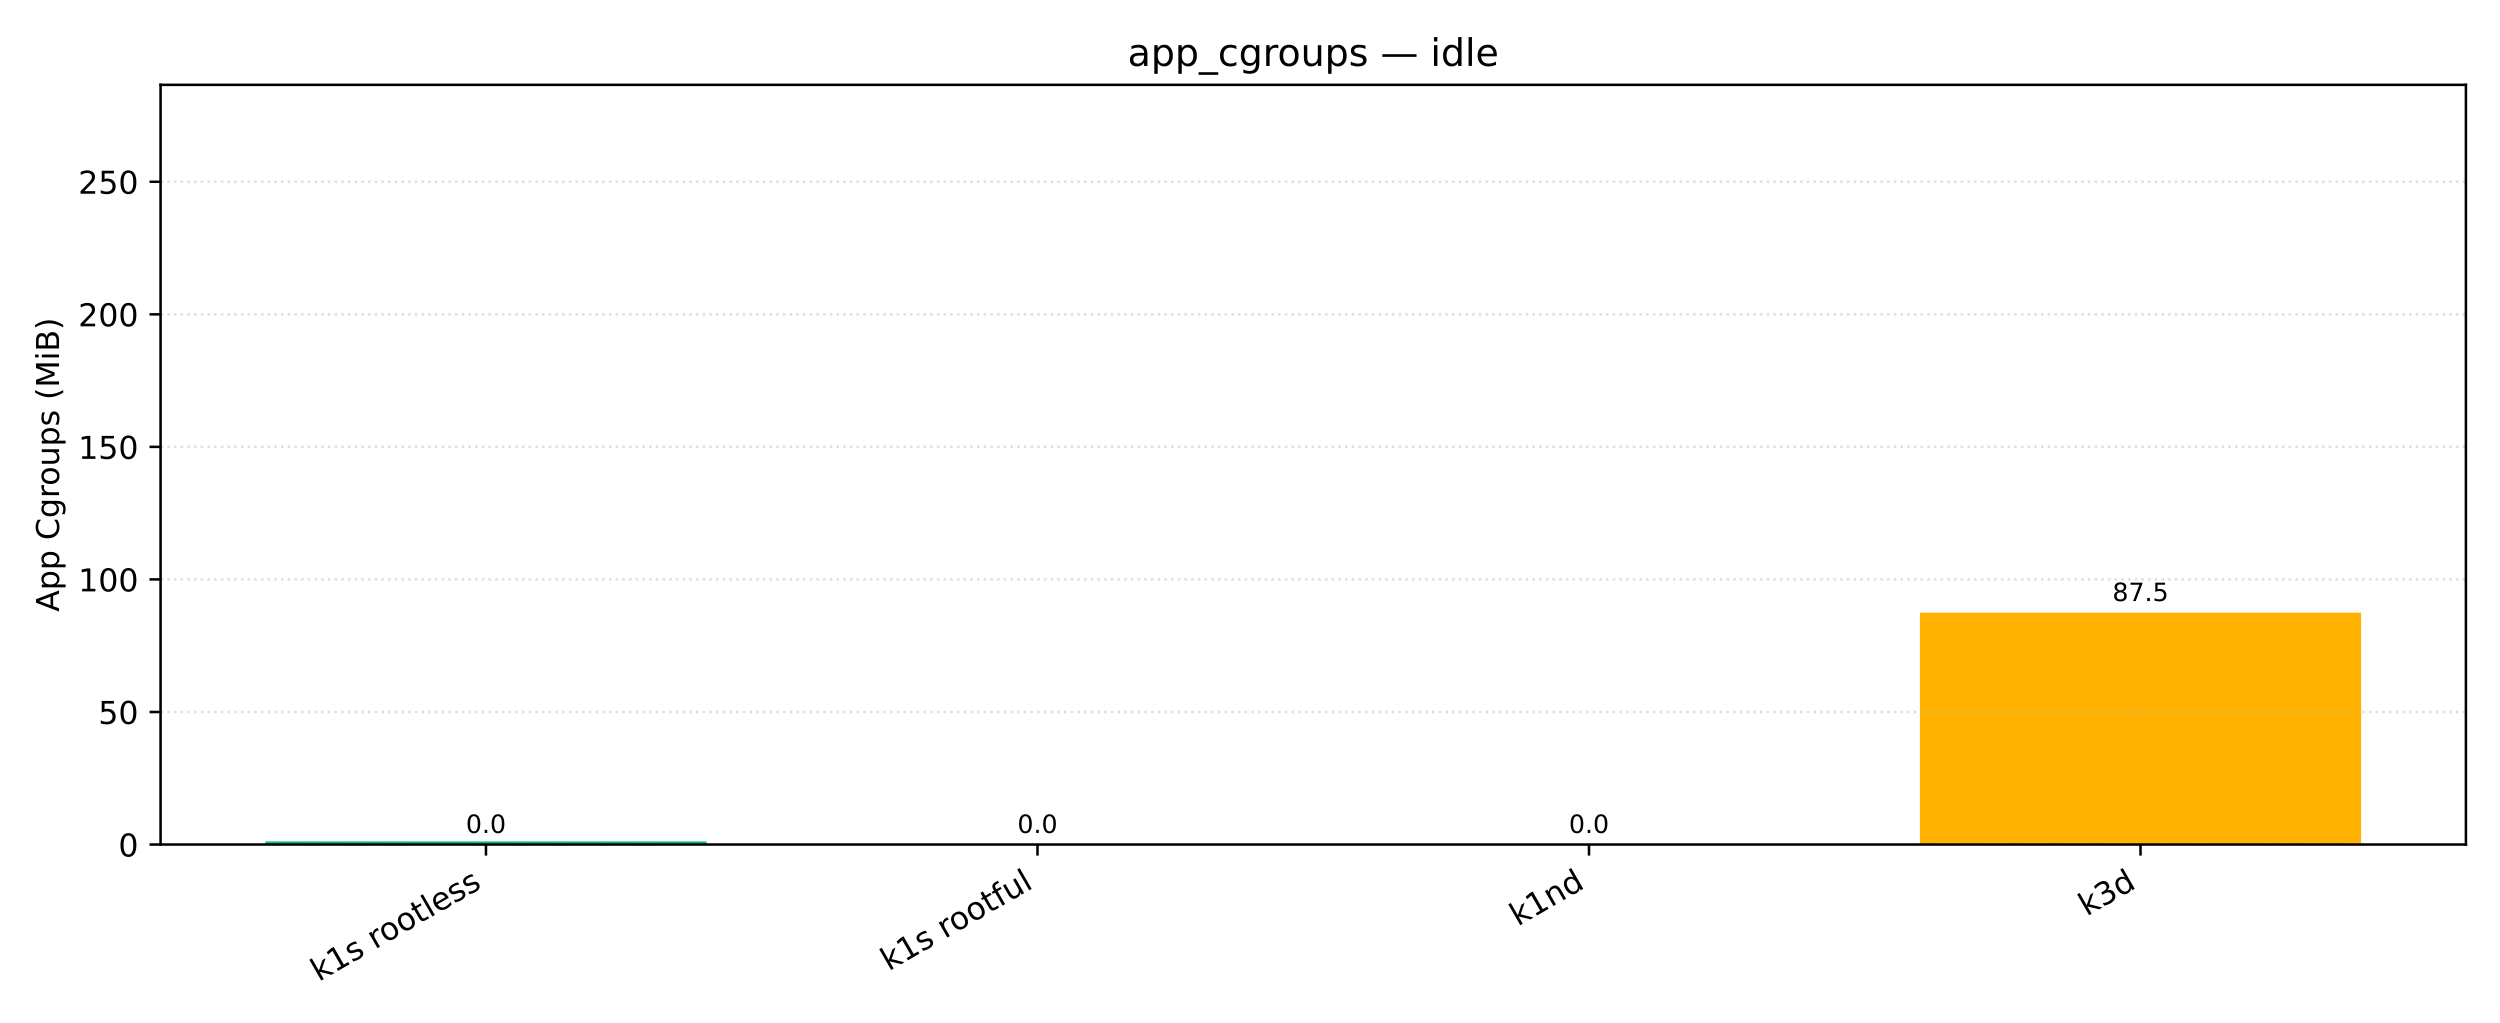
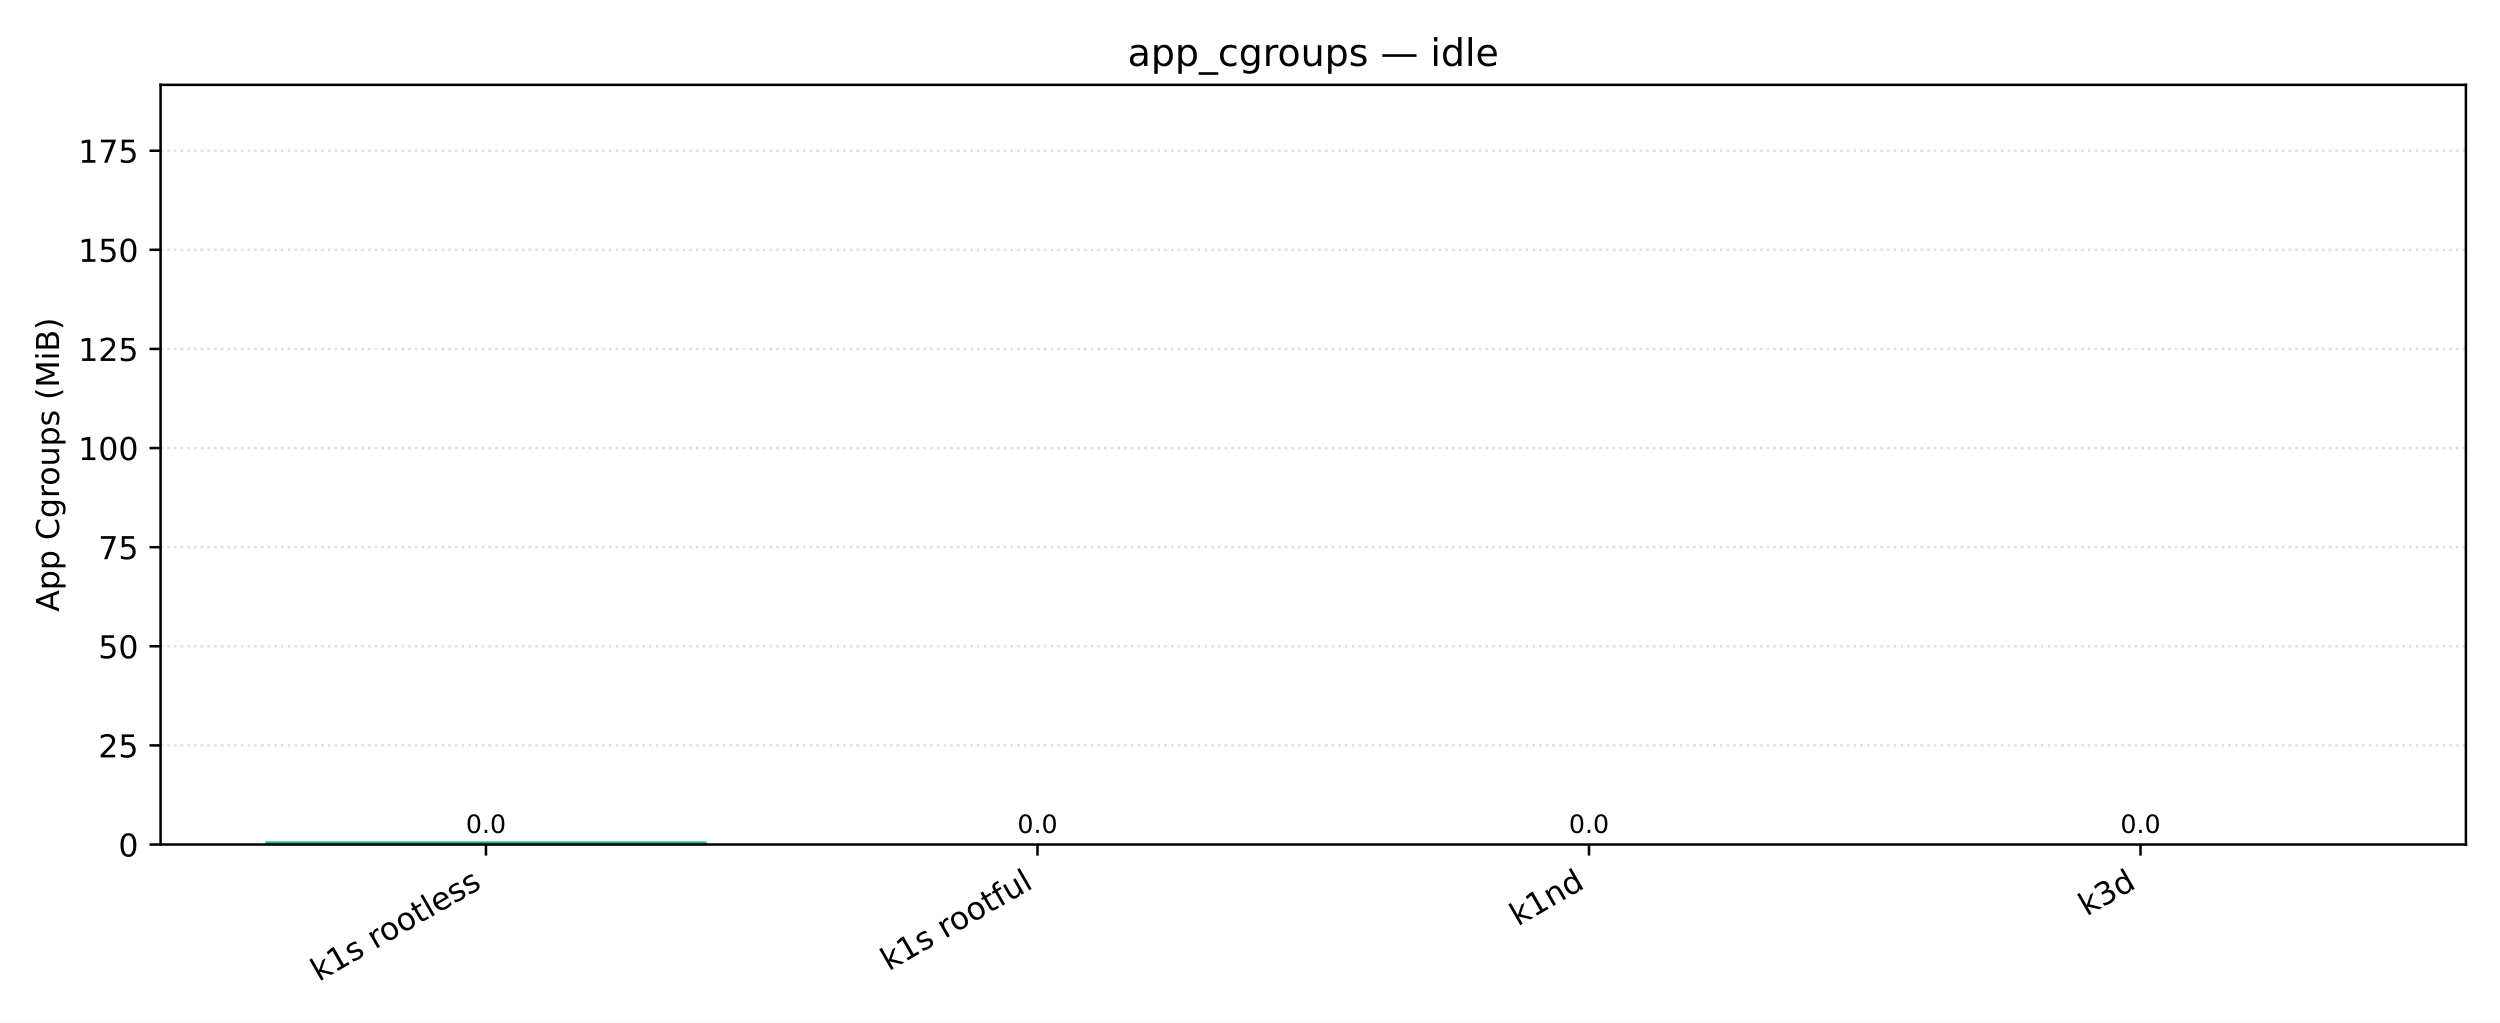
<svg xmlns="http://www.w3.org/2000/svg" xmlns:xlink="http://www.w3.org/1999/xlink" width="792pt" height="324pt" viewBox="0 0 792 324" version="1.1">
  <defs>
    <style type="text/css">*{stroke-linejoin: round; stroke-linecap: butt}</style>
  </defs>
  <g id="figure_1">
    <g id="patch_1">
      <path d="M 0 324  L 792 324  L 792 0  L 0 0  z " style="fill: #ffffff" />
    </g>
    <g id="axes_1">
      <g id="patch_2">
        <path d="M 50.87 267.545  L 781.2 267.545  L 781.2 26.88  L 50.87 26.88  z " style="fill: #ffffff" />
      </g>
      <g id="patch_3">
-         <path d="M 84.067 267.545  L 223.843 267.545  L 223.843 267.545  L 84.067 267.545  z " clip-path="url(#pefdbe7caef)" style="fill: #66bb6a; stroke: #10b981; stroke-width: 2; stroke-linejoin: miter" />
+         <path d="M 84.067 267.545  L 223.843 267.545  L 223.843 267.545  L 84.067 267.545  z " clip-path="url(#pa3c5a2f63f)" style="fill: #66bb6a; stroke: #10b981; stroke-width: 2; stroke-linejoin: miter" />
      </g>
      <g id="patch_4">
-         <path d="M 258.787 267.545  L 398.563 267.545  L 398.563 267.545  L 258.787 267.545  z " clip-path="url(#pefdbe7caef)" style="fill: #2e7d32" />
+         <path d="M 258.787 267.545  L 398.563 267.545  L 398.563 267.545  L 258.787 267.545  z " clip-path="url(#pa3c5a2f63f)" style="fill: #2e7d32" />
      </g>
      <g id="patch_5">
-         <path d="M 433.507 267.545  L 573.283 267.545  L 573.283 267.545  L 433.507 267.545  z " clip-path="url(#pefdbe7caef)" style="fill: #42a5f5" />
+         <path d="M 433.507 267.545  L 573.283 267.545  L 573.283 267.545  L 433.507 267.545  z " clip-path="url(#pa3c5a2f63f)" style="fill: #42a5f5" />
      </g>
      <g id="patch_6">
-         <path d="M 608.227 267.545  L 748.003 267.545  L 748.003 194.085  L 608.227 194.085  z " clip-path="url(#pefdbe7caef)" style="fill: #ffb300" />
+         <path d="M 608.227 267.545  L 748.003 267.545  L 748.003 267.545  L 608.227 267.545  z " clip-path="url(#pa3c5a2f63f)" style="fill: #ffb300" />
      </g>
      <g id="matplotlib.axis_1">
        <g id="xtick_1">
          <g id="line2d_1">
            <defs>
-               <path id="m3c478f654d" d="M 0 0  L 0 3.5  " style="stroke: #000000; stroke-width: 0.8" />
+               <path id="m17826e147d" d="M 0 0  L 0 3.5  " style="stroke: #000000; stroke-width: 0.8" />
            </defs>
            <g>
-               <use xlink:href="#m3c478f654d" x="153.955" y="267.545" style="stroke: #000000; stroke-width: 0.8" />
+               <use xlink:href="#m17826e147d" x="153.955" y="267.545" style="stroke: #000000; stroke-width: 0.8" />
            </g>
          </g>
          <g id="text_1">
            <g transform="translate(101.0103 311.0931) rotate(-30) scale(0.1 -0.1)">
              <defs>
                <path id="DejaVuSans-6b" d="M 581 4863  L 1159 4863  L 1159 1991  L 2875 3500  L 3609 3500  L 1753 1863  L 3688 0  L 2938 0  L 1159 1709  L 1159 0  L 581 0  L 581 4863  z " transform="scale(0.015625)" />
                <path id="DejaVuSans-31" d="M 794 531  L 1825 531  L 1825 4091  L 703 3866  L 703 4441  L 1819 4666  L 2450 4666  L 2450 531  L 3481 531  L 3481 0  L 794 0  L 794 531  z " transform="scale(0.015625)" />
                <path id="DejaVuSans-73" d="M 2834 3397  L 2834 2853  Q 2591 2978 2328 3040  Q 2066 3103 1784 3103  Q 1356 3103 1142 2972  Q 928 2841 928 2578  Q 928 2378 1081 2264  Q 1234 2150 1697 2047  L 1894 2003  Q 2506 1872 2764 1633  Q 3022 1394 3022 966  Q 3022 478 2636 193  Q 2250 -91 1575 -91  Q 1294 -91 989 -36  Q 684 19 347 128  L 347 722  Q 666 556 975 473  Q 1284 391 1588 391  Q 1994 391 2212 530  Q 2431 669 2431 922  Q 2431 1156 2273 1281  Q 2116 1406 1581 1522  L 1381 1569  Q 847 1681 609 1914  Q 372 2147 372 2553  Q 372 3047 722 3315  Q 1072 3584 1716 3584  Q 2034 3584 2315 3537  Q 2597 3491 2834 3397  z " transform="scale(0.015625)" />
                <path id="DejaVuSans-20" transform="scale(0.015625)" />
                <path id="DejaVuSans-72" d="M 2631 2963  Q 2534 3019 2420 3045  Q 2306 3072 2169 3072  Q 1681 3072 1420 2755  Q 1159 2438 1159 1844  L 1159 0  L 581 0  L 581 3500  L 1159 3500  L 1159 2956  Q 1341 3275 1631 3429  Q 1922 3584 2338 3584  Q 2397 3584 2469 3576  Q 2541 3569 2628 3553  L 2631 2963  z " transform="scale(0.015625)" />
                <path id="DejaVuSans-6f" d="M 1959 3097  Q 1497 3097 1228 2736  Q 959 2375 959 1747  Q 959 1119 1226 758  Q 1494 397 1959 397  Q 2419 397 2687 759  Q 2956 1122 2956 1747  Q 2956 2369 2687 2733  Q 2419 3097 1959 3097  z M 1959 3584  Q 2709 3584 3137 3096  Q 3566 2609 3566 1747  Q 3566 888 3137 398  Q 2709 -91 1959 -91  Q 1206 -91 779 398  Q 353 888 353 1747  Q 353 2609 779 3096  Q 1206 3584 1959 3584  z " transform="scale(0.015625)" />
                <path id="DejaVuSans-74" d="M 1172 4494  L 1172 3500  L 2356 3500  L 2356 3053  L 1172 3053  L 1172 1153  Q 1172 725 1289 603  Q 1406 481 1766 481  L 2356 481  L 2356 0  L 1766 0  Q 1100 0 847 248  Q 594 497 594 1153  L 594 3053  L 172 3053  L 172 3500  L 594 3500  L 594 4494  L 1172 4494  z " transform="scale(0.015625)" />
                <path id="DejaVuSans-6c" d="M 603 4863  L 1178 4863  L 1178 0  L 603 0  L 603 4863  z " transform="scale(0.015625)" />
                <path id="DejaVuSans-65" d="M 3597 1894  L 3597 1613  L 953 1613  Q 991 1019 1311 708  Q 1631 397 2203 397  Q 2534 397 2845 478  Q 3156 559 3463 722  L 3463 178  Q 3153 47 2828 -22  Q 2503 -91 2169 -91  Q 1331 -91 842 396  Q 353 884 353 1716  Q 353 2575 817 3079  Q 1281 3584 2069 3584  Q 2775 3584 3186 3129  Q 3597 2675 3597 1894  z M 3022 2063  Q 3016 2534 2758 2815  Q 2500 3097 2075 3097  Q 1594 3097 1305 2825  Q 1016 2553 972 2059  L 3022 2063  z " transform="scale(0.015625)" />
              </defs>
              <use xlink:href="#DejaVuSans-6b" />
              <use xlink:href="#DejaVuSans-31" transform="translate(57.91016 0)" />
              <use xlink:href="#DejaVuSans-73" transform="translate(121.5332 0)" />
              <use xlink:href="#DejaVuSans-20" transform="translate(173.6328 0)" />
              <use xlink:href="#DejaVuSans-72" transform="translate(205.4199 0)" />
              <use xlink:href="#DejaVuSans-6f" transform="translate(244.2832 0)" />
              <use xlink:href="#DejaVuSans-6f" transform="translate(305.4648 0)" />
              <use xlink:href="#DejaVuSans-74" transform="translate(366.6465 0)" />
              <use xlink:href="#DejaVuSans-6c" transform="translate(405.8555 0)" />
              <use xlink:href="#DejaVuSans-65" transform="translate(433.6387 0)" />
              <use xlink:href="#DejaVuSans-73" transform="translate(495.1621 0)" />
              <use xlink:href="#DejaVuSans-73" transform="translate(547.2617 0)" />
            </g>
          </g>
        </g>
        <g id="xtick_2">
          <g id="line2d_2">
            <g>
-               <use xlink:href="#m3c478f654d" x="328.675" y="267.545" style="stroke: #000000; stroke-width: 0.8" />
+               <use xlink:href="#m17826e147d" x="328.675" y="267.545" style="stroke: #000000; stroke-width: 0.8" />
            </g>
          </g>
          <g id="text_2">
            <g transform="translate(281.545 307.7361) rotate(-30) scale(0.1 -0.1)">
              <defs>
                <path id="DejaVuSans-66" d="M 2375 4863  L 2375 4384  L 1825 4384  Q 1516 4384 1395 4259  Q 1275 4134 1275 3809  L 1275 3500  L 2222 3500  L 2222 3053  L 1275 3053  L 1275 0  L 697 0  L 697 3053  L 147 3053  L 147 3500  L 697 3500  L 697 3744  Q 697 4328 969 4595  Q 1241 4863 1831 4863  L 2375 4863  z " transform="scale(0.015625)" />
                <path id="DejaVuSans-75" d="M 544 1381  L 544 3500  L 1119 3500  L 1119 1403  Q 1119 906 1312 657  Q 1506 409 1894 409  Q 2359 409 2629 706  Q 2900 1003 2900 1516  L 2900 3500  L 3475 3500  L 3475 0  L 2900 0  L 2900 538  Q 2691 219 2414 64  Q 2138 -91 1772 -91  Q 1169 -91 856 284  Q 544 659 544 1381  z M 1991 3584  L 1991 3584  z " transform="scale(0.015625)" />
              </defs>
              <use xlink:href="#DejaVuSans-6b" />
              <use xlink:href="#DejaVuSans-31" transform="translate(57.91016 0)" />
              <use xlink:href="#DejaVuSans-73" transform="translate(121.5332 0)" />
              <use xlink:href="#DejaVuSans-20" transform="translate(173.6328 0)" />
              <use xlink:href="#DejaVuSans-72" transform="translate(205.4199 0)" />
              <use xlink:href="#DejaVuSans-6f" transform="translate(244.2832 0)" />
              <use xlink:href="#DejaVuSans-6f" transform="translate(305.4648 0)" />
              <use xlink:href="#DejaVuSans-74" transform="translate(366.6465 0)" />
              <use xlink:href="#DejaVuSans-66" transform="translate(405.8555 0)" />
              <use xlink:href="#DejaVuSans-75" transform="translate(441.0605 0)" />
              <use xlink:href="#DejaVuSans-6c" transform="translate(504.4395 0)" />
            </g>
          </g>
        </g>
        <g id="xtick_3">
          <g id="line2d_3">
            <g>
-               <use xlink:href="#m3c478f654d" x="503.395" y="267.545" style="stroke: #000000; stroke-width: 0.8" />
+               <use xlink:href="#m17826e147d" x="503.395" y="267.545" style="stroke: #000000; stroke-width: 0.8" />
            </g>
          </g>
          <g id="text_3">
            <g transform="translate(480.8439 293.5454) rotate(-30) scale(0.1 -0.1)">
              <defs>
                <path id="DejaVuSans-6e" d="M 3513 2113  L 3513 0  L 2938 0  L 2938 2094  Q 2938 2591 2744 2837  Q 2550 3084 2163 3084  Q 1697 3084 1428 2787  Q 1159 2491 1159 1978  L 1159 0  L 581 0  L 581 3500  L 1159 3500  L 1159 2956  Q 1366 3272 1645 3428  Q 1925 3584 2291 3584  Q 2894 3584 3203 3211  Q 3513 2838 3513 2113  z " transform="scale(0.015625)" />
                <path id="DejaVuSans-64" d="M 2906 2969  L 2906 4863  L 3481 4863  L 3481 0  L 2906 0  L 2906 525  Q 2725 213 2448 61  Q 2172 -91 1784 -91  Q 1150 -91 751 415  Q 353 922 353 1747  Q 353 2572 751 3078  Q 1150 3584 1784 3584  Q 2172 3584 2448 3432  Q 2725 3281 2906 2969  z M 947 1747  Q 947 1113 1208 752  Q 1469 391 1925 391  Q 2381 391 2643 752  Q 2906 1113 2906 1747  Q 2906 2381 2643 2742  Q 2381 3103 1925 3103  Q 1469 3103 1208 2742  Q 947 2381 947 1747  z " transform="scale(0.015625)" />
              </defs>
              <use xlink:href="#DejaVuSans-6b" />
              <use xlink:href="#DejaVuSans-31" transform="translate(57.91016 0)" />
              <use xlink:href="#DejaVuSans-6e" transform="translate(121.5332 0)" />
              <use xlink:href="#DejaVuSans-64" transform="translate(184.9121 0)" />
            </g>
          </g>
        </g>
        <g id="xtick_4">
          <g id="line2d_4">
            <g>
-               <use xlink:href="#m3c478f654d" x="678.115" y="267.545" style="stroke: #000000; stroke-width: 0.8" />
+               <use xlink:href="#m17826e147d" x="678.115" y="267.545" style="stroke: #000000; stroke-width: 0.8" />
            </g>
          </g>
          <g id="text_4">
            <g transform="translate(661.0525 290.3767) rotate(-30) scale(0.1 -0.1)">
              <defs>
                <path id="DejaVuSans-33" d="M 2597 2516  Q 3050 2419 3304 2112  Q 3559 1806 3559 1356  Q 3559 666 3084 287  Q 2609 -91 1734 -91  Q 1441 -91 1130 -33  Q 819 25 488 141  L 488 750  Q 750 597 1062 519  Q 1375 441 1716 441  Q 2309 441 2620 675  Q 2931 909 2931 1356  Q 2931 1769 2642 2001  Q 2353 2234 1838 2234  L 1294 2234  L 1294 2753  L 1863 2753  Q 2328 2753 2575 2939  Q 2822 3125 2822 3475  Q 2822 3834 2567 4026  Q 2313 4219 1838 4219  Q 1578 4219 1281 4162  Q 984 4106 628 3988  L 628 4550  Q 988 4650 1302 4700  Q 1616 4750 1894 4750  Q 2613 4750 3031 4423  Q 3450 4097 3450 3541  Q 3450 3153 3228 2886  Q 3006 2619 2597 2516  z " transform="scale(0.015625)" />
              </defs>
              <use xlink:href="#DejaVuSans-6b" />
              <use xlink:href="#DejaVuSans-33" transform="translate(57.91016 0)" />
              <use xlink:href="#DejaVuSans-64" transform="translate(121.5332 0)" />
            </g>
          </g>
        </g>
      </g>
      <g id="matplotlib.axis_2">
        <g id="ytick_1">
          <g id="line2d_5">
-             <path d="M 50.87 267.545  L 781.2 267.545  " clip-path="url(#pefdbe7caef)" style="fill: none; stroke-dasharray: 0.8,1.32; stroke-dashoffset: 0; stroke: #b0b0b0; stroke-opacity: 0.4; stroke-width: 0.8" />
+             <path d="M 50.87 267.545  L 781.2 267.545  " clip-path="url(#pa3c5a2f63f)" style="fill: none; stroke-dasharray: 0.8,1.32; stroke-dashoffset: 0; stroke: #b0b0b0; stroke-opacity: 0.4; stroke-width: 0.8" />
          </g>
          <g id="line2d_6">
            <defs>
-               <path id="m9bdde66659" d="M 0 0  L -3.5 0  " style="stroke: #000000; stroke-width: 0.8" />
+               <path id="mdfa970d5e2" d="M 0 0  L -3.5 0  " style="stroke: #000000; stroke-width: 0.8" />
            </defs>
            <g>
-               <use xlink:href="#m9bdde66659" x="50.87" y="267.545" style="stroke: #000000; stroke-width: 0.8" />
+               <use xlink:href="#mdfa970d5e2" x="50.87" y="267.545" style="stroke: #000000; stroke-width: 0.8" />
            </g>
          </g>
          <g id="text_5">
            <g transform="translate(37.5075 271.3447) scale(0.1 -0.1)">
              <defs>
                <path id="DejaVuSans-30" d="M 2034 4250  Q 1547 4250 1301 3770  Q 1056 3291 1056 2328  Q 1056 1369 1301 889  Q 1547 409 2034 409  Q 2525 409 2770 889  Q 3016 1369 3016 2328  Q 3016 3291 2770 3770  Q 2525 4250 2034 4250  z M 2034 4750  Q 2819 4750 3233 4129  Q 3647 3509 3647 2328  Q 3647 1150 3233 529  Q 2819 -91 2034 -91  Q 1250 -91 836 529  Q 422 1150 422 2328  Q 422 3509 836 4129  Q 1250 4750 2034 4750  z " transform="scale(0.015625)" />
              </defs>
              <use xlink:href="#DejaVuSans-30" />
            </g>
          </g>
        </g>
        <g id="ytick_2">
          <g id="line2d_7">
-             <path d="M 50.87 225.553  L 781.2 225.553  " clip-path="url(#pefdbe7caef)" style="fill: none; stroke-dasharray: 0.8,1.32; stroke-dashoffset: 0; stroke: #b0b0b0; stroke-opacity: 0.4; stroke-width: 0.8" />
+             <path d="M 50.87 236.146  L 781.2 236.146  " clip-path="url(#pa3c5a2f63f)" style="fill: none; stroke-dasharray: 0.8,1.32; stroke-dashoffset: 0; stroke: #b0b0b0; stroke-opacity: 0.4; stroke-width: 0.8" />
          </g>
          <g id="line2d_8">
            <g>
-               <use xlink:href="#m9bdde66659" x="50.87" y="225.553" style="stroke: #000000; stroke-width: 0.8" />
+               <use xlink:href="#mdfa970d5e2" x="50.87" y="236.146" style="stroke: #000000; stroke-width: 0.8" />
            </g>
          </g>
          <g id="text_6">
-             <g transform="translate(31.145 229.3523) scale(0.1 -0.1)">
-               <defs>
+             <g transform="translate(31.145 239.9448) scale(0.1 -0.1)">
+               <defs>
+                 <path id="DejaVuSans-32" d="M 1228 531  L 3431 531  L 3431 0  L 469 0  L 469 531  Q 828 903 1448 1529  Q 2069 2156 2228 2338  Q 2531 2678 2651 2914  Q 2772 3150 2772 3378  Q 2772 3750 2511 3984  Q 2250 4219 1831 4219  Q 1534 4219 1204 4116  Q 875 4013 500 3803  L 500 4441  Q 881 4594 1212 4672  Q 1544 4750 1819 4750  Q 2544 4750 2975 4387  Q 3406 4025 3406 3419  Q 3406 3131 3298 2873  Q 3191 2616 2906 2266  Q 2828 2175 2409 1742  Q 1991 1309 1228 531  z " transform="scale(0.015625)" />
                <path id="DejaVuSans-35" d="M 691 4666  L 3169 4666  L 3169 4134  L 1269 4134  L 1269 2991  Q 1406 3038 1543 3061  Q 1681 3084 1819 3084  Q 2600 3084 3056 2656  Q 3513 2228 3513 1497  Q 3513 744 3044 326  Q 2575 -91 1722 -91  Q 1428 -91 1123 -41  Q 819 9 494 109  L 494 744  Q 775 591 1075 516  Q 1375 441 1709 441  Q 2250 441 2565 725  Q 2881 1009 2881 1497  Q 2881 1984 2565 2268  Q 2250 2553 1709 2553  Q 1456 2553 1204 2497  Q 953 2441 691 2322  L 691 4666  z " transform="scale(0.015625)" />
              </defs>
+               <use xlink:href="#DejaVuSans-32" />
+               <use xlink:href="#DejaVuSans-35" transform="translate(63.62305 0)" />
+             </g>
+           </g>
+         </g>
+         <g id="ytick_3">
+           <g id="line2d_9">
+             <path d="M 50.87 204.746  L 781.2 204.746  " clip-path="url(#pa3c5a2f63f)" style="fill: none; stroke-dasharray: 0.8,1.32; stroke-dashoffset: 0; stroke: #b0b0b0; stroke-opacity: 0.4; stroke-width: 0.8" />
+           </g>
+           <g id="line2d_10">
+             <g>
+               <use xlink:href="#mdfa970d5e2" x="50.87" y="204.746" style="stroke: #000000; stroke-width: 0.8" />
+             </g>
+           </g>
+           <g id="text_7">
+             <g transform="translate(31.145 208.5449) scale(0.1 -0.1)">
              <use xlink:href="#DejaVuSans-35" />
              <use xlink:href="#DejaVuSans-30" transform="translate(63.62305 0)" />
            </g>
          </g>
        </g>
-         <g id="ytick_3">
-           <g id="line2d_9">
-             <path d="M 50.87 183.561  L 781.2 183.561  " clip-path="url(#pefdbe7caef)" style="fill: none; stroke-dasharray: 0.8,1.32; stroke-dashoffset: 0; stroke: #b0b0b0; stroke-opacity: 0.4; stroke-width: 0.8" />
-           </g>
-           <g id="line2d_10">
-             <g>
-               <use xlink:href="#m9bdde66659" x="50.87" y="183.561" style="stroke: #000000; stroke-width: 0.8" />
-             </g>
-           </g>
-           <g id="text_7">
-             <g transform="translate(24.7825 187.36) scale(0.1 -0.1)">
+         <g id="ytick_4">
+           <g id="line2d_11">
+             <path d="M 50.87 173.346  L 781.2 173.346  " clip-path="url(#pa3c5a2f63f)" style="fill: none; stroke-dasharray: 0.8,1.32; stroke-dashoffset: 0; stroke: #b0b0b0; stroke-opacity: 0.4; stroke-width: 0.8" />
+           </g>
+           <g id="line2d_12">
+             <g>
+               <use xlink:href="#mdfa970d5e2" x="50.87" y="173.346" style="stroke: #000000; stroke-width: 0.8" />
+             </g>
+           </g>
+           <g id="text_8">
+             <g transform="translate(31.145 177.145) scale(0.1 -0.1)">
+               <defs>
+                 <path id="DejaVuSans-37" d="M 525 4666  L 3525 4666  L 3525 4397  L 1831 0  L 1172 0  L 2766 4134  L 525 4134  L 525 4666  z " transform="scale(0.015625)" />
+               </defs>
+               <use xlink:href="#DejaVuSans-37" />
+               <use xlink:href="#DejaVuSans-35" transform="translate(63.62305 0)" />
+             </g>
+           </g>
+         </g>
+         <g id="ytick_5">
+           <g id="line2d_13">
+             <path d="M 50.87 141.946  L 781.2 141.946  " clip-path="url(#pa3c5a2f63f)" style="fill: none; stroke-dasharray: 0.8,1.32; stroke-dashoffset: 0; stroke: #b0b0b0; stroke-opacity: 0.4; stroke-width: 0.8" />
+           </g>
+           <g id="line2d_14">
+             <g>
+               <use xlink:href="#mdfa970d5e2" x="50.87" y="141.946" style="stroke: #000000; stroke-width: 0.8" />
+             </g>
+           </g>
+           <g id="text_9">
+             <g transform="translate(24.7825 145.7451) scale(0.1 -0.1)">
              <use xlink:href="#DejaVuSans-31" />
              <use xlink:href="#DejaVuSans-30" transform="translate(63.62305 0)" />
              <use xlink:href="#DejaVuSans-30" transform="translate(127.2461 0)" />
            </g>
          </g>
        </g>
-         <g id="ytick_4">
-           <g id="line2d_11">
-             <path d="M 50.87 141.568  L 781.2 141.568  " clip-path="url(#pefdbe7caef)" style="fill: none; stroke-dasharray: 0.8,1.32; stroke-dashoffset: 0; stroke: #b0b0b0; stroke-opacity: 0.4; stroke-width: 0.8" />
-           </g>
-           <g id="line2d_12">
-             <g>
-               <use xlink:href="#m9bdde66659" x="50.87" y="141.568" style="stroke: #000000; stroke-width: 0.8" />
-             </g>
-           </g>
-           <g id="text_8">
-             <g transform="translate(24.7825 145.3676) scale(0.1 -0.1)">
+         <g id="ytick_6">
+           <g id="line2d_15">
+             <path d="M 50.87 110.546  L 781.2 110.546  " clip-path="url(#pa3c5a2f63f)" style="fill: none; stroke-dasharray: 0.8,1.32; stroke-dashoffset: 0; stroke: #b0b0b0; stroke-opacity: 0.4; stroke-width: 0.8" />
+           </g>
+           <g id="line2d_16">
+             <g>
+               <use xlink:href="#mdfa970d5e2" x="50.87" y="110.546" style="stroke: #000000; stroke-width: 0.8" />
+             </g>
+           </g>
+           <g id="text_10">
+             <g transform="translate(24.7825 114.3452) scale(0.1 -0.1)">
+               <use xlink:href="#DejaVuSans-31" />
+               <use xlink:href="#DejaVuSans-32" transform="translate(63.62305 0)" />
+               <use xlink:href="#DejaVuSans-35" transform="translate(127.2461 0)" />
+             </g>
+           </g>
+         </g>
+         <g id="ytick_7">
+           <g id="line2d_17">
+             <path d="M 50.87 79.146  L 781.2 79.146  " clip-path="url(#pa3c5a2f63f)" style="fill: none; stroke-dasharray: 0.8,1.32; stroke-dashoffset: 0; stroke: #b0b0b0; stroke-opacity: 0.4; stroke-width: 0.8" />
+           </g>
+           <g id="line2d_18">
+             <g>
+               <use xlink:href="#mdfa970d5e2" x="50.87" y="79.146" style="stroke: #000000; stroke-width: 0.8" />
+             </g>
+           </g>
+           <g id="text_11">
+             <g transform="translate(24.7825 82.94532) scale(0.1 -0.1)">
              <use xlink:href="#DejaVuSans-31" />
              <use xlink:href="#DejaVuSans-35" transform="translate(63.62305 0)" />
              <use xlink:href="#DejaVuSans-30" transform="translate(127.2461 0)" />
            </g>
          </g>
        </g>
-         <g id="ytick_5">
-           <g id="line2d_13">
-             <path d="M 50.87 99.576  L 781.2 99.576  " clip-path="url(#pefdbe7caef)" style="fill: none; stroke-dasharray: 0.8,1.32; stroke-dashoffset: 0; stroke: #b0b0b0; stroke-opacity: 0.4; stroke-width: 0.8" />
-           </g>
-           <g id="line2d_14">
-             <g>
-               <use xlink:href="#m9bdde66659" x="50.87" y="99.576" style="stroke: #000000; stroke-width: 0.8" />
-             </g>
-           </g>
-           <g id="text_9">
-             <g transform="translate(24.7825 103.3752) scale(0.1 -0.1)">
-               <defs>
-                 <path id="DejaVuSans-32" d="M 1228 531  L 3431 531  L 3431 0  L 469 0  L 469 531  Q 828 903 1448 1529  Q 2069 2156 2228 2338  Q 2531 2678 2651 2914  Q 2772 3150 2772 3378  Q 2772 3750 2511 3984  Q 2250 4219 1831 4219  Q 1534 4219 1204 4116  Q 875 4013 500 3803  L 500 4441  Q 881 4594 1212 4672  Q 1544 4750 1819 4750  Q 2544 4750 2975 4387  Q 3406 4025 3406 3419  Q 3406 3131 3298 2873  Q 3191 2616 2906 2266  Q 2828 2175 2409 1742  Q 1991 1309 1228 531  z " transform="scale(0.015625)" />
-               </defs>
-               <use xlink:href="#DejaVuSans-32" />
-               <use xlink:href="#DejaVuSans-30" transform="translate(63.62305 0)" />
-               <use xlink:href="#DejaVuSans-30" transform="translate(127.2461 0)" />
-             </g>
-           </g>
-         </g>
-         <g id="ytick_6">
-           <g id="line2d_15">
-             <path d="M 50.87 57.584  L 781.2 57.584  " clip-path="url(#pefdbe7caef)" style="fill: none; stroke-dasharray: 0.8,1.32; stroke-dashoffset: 0; stroke: #b0b0b0; stroke-opacity: 0.4; stroke-width: 0.8" />
-           </g>
-           <g id="line2d_16">
-             <g>
-               <use xlink:href="#m9bdde66659" x="50.87" y="57.584" style="stroke: #000000; stroke-width: 0.8" />
-             </g>
-           </g>
-           <g id="text_10">
-             <g transform="translate(24.7825 61.38285) scale(0.1 -0.1)">
-               <use xlink:href="#DejaVuSans-32" />
-               <use xlink:href="#DejaVuSans-35" transform="translate(63.62305 0)" />
-               <use xlink:href="#DejaVuSans-30" transform="translate(127.2461 0)" />
-             </g>
-           </g>
-         </g>
-         <g id="text_11">
+         <g id="ytick_8">
+           <g id="line2d_19">
+             <path d="M 50.87 47.746  L 781.2 47.746  " clip-path="url(#pa3c5a2f63f)" style="fill: none; stroke-dasharray: 0.8,1.32; stroke-dashoffset: 0; stroke: #b0b0b0; stroke-opacity: 0.4; stroke-width: 0.8" />
+           </g>
+           <g id="line2d_20">
+             <g>
+               <use xlink:href="#mdfa970d5e2" x="50.87" y="47.746" style="stroke: #000000; stroke-width: 0.8" />
+             </g>
+           </g>
+           <g id="text_12">
+             <g transform="translate(24.7825 51.54543) scale(0.1 -0.1)">
+               <use xlink:href="#DejaVuSans-31" />
+               <use xlink:href="#DejaVuSans-37" transform="translate(63.62305 0)" />
+               <use xlink:href="#DejaVuSans-35" transform="translate(127.2461 0)" />
+             </g>
+           </g>
+         </g>
+         <g id="text_13">
          <g transform="translate(18.70281 193.8104) rotate(-90) scale(0.1 -0.1)">
            <defs>
              <path id="DejaVuSans-41" d="M 2188 4044  L 1331 1722  L 3047 1722  L 2188 4044  z M 1831 4666  L 2547 4666  L 4325 0  L 3669 0  L 3244 1197  L 1141 1197  L 716 0  L 50 0  L 1831 4666  z " transform="scale(0.015625)" />
              <path id="DejaVuSans-70" d="M 1159 525  L 1159 -1331  L 581 -1331  L 581 3500  L 1159 3500  L 1159 2969  Q 1341 3281 1617 3432  Q 1894 3584 2278 3584  Q 2916 3584 3314 3078  Q 3713 2572 3713 1747  Q 3713 922 3314 415  Q 2916 -91 2278 -91  Q 1894 -91 1617 61  Q 1341 213 1159 525  z M 3116 1747  Q 3116 2381 2855 2742  Q 2594 3103 2138 3103  Q 1681 3103 1420 2742  Q 1159 2381 1159 1747  Q 1159 1113 1420 752  Q 1681 391 2138 391  Q 2594 391 2855 752  Q 3116 1113 3116 1747  z " transform="scale(0.015625)" />
              <path id="DejaVuSans-43" d="M 4122 4306  L 4122 3641  Q 3803 3938 3442 4084  Q 3081 4231 2675 4231  Q 1875 4231 1450 3742  Q 1025 3253 1025 2328  Q 1025 1406 1450 917  Q 1875 428 2675 428  Q 3081 428 3442 575  Q 3803 722 4122 1019  L 4122 359  Q 3791 134 3420 21  Q 3050 -91 2638 -91  Q 1578 -91 968 557  Q 359 1206 359 2328  Q 359 3453 968 4101  Q 1578 4750 2638 4750  Q 3056 4750 3426 4639  Q 3797 4528 4122 4306  z " transform="scale(0.015625)" />
              <path id="DejaVuSans-67" d="M 2906 1791  Q 2906 2416 2648 2759  Q 2391 3103 1925 3103  Q 1463 3103 1205 2759  Q 947 2416 947 1791  Q 947 1169 1205 825  Q 1463 481 1925 481  Q 2391 481 2648 825  Q 2906 1169 2906 1791  z M 3481 434  Q 3481 -459 3084 -895  Q 2688 -1331 1869 -1331  Q 1566 -1331 1297 -1286  Q 1028 -1241 775 -1147  L 775 -588  Q 1028 -725 1275 -790  Q 1522 -856 1778 -856  Q 2344 -856 2625 -561  Q 2906 -266 2906 331  L 2906 616  Q 2728 306 2450 153  Q 2172 0 1784 0  Q 1141 0 747 490  Q 353 981 353 1791  Q 353 2603 747 3093  Q 1141 3584 1784 3584  Q 2172 3584 2450 3431  Q 2728 3278 2906 2969  L 2906 3500  L 3481 3500  L 3481 434  z " transform="scale(0.015625)" />
              <path id="DejaVuSans-28" d="M 1984 4856  Q 1566 4138 1362 3434  Q 1159 2731 1159 2009  Q 1159 1288 1364 580  Q 1569 -128 1984 -844  L 1484 -844  Q 1016 -109 783 600  Q 550 1309 550 2009  Q 550 2706 781 3412  Q 1013 4119 1484 4856  L 1984 4856  z " transform="scale(0.015625)" />
              <path id="DejaVuSans-4d" d="M 628 4666  L 1569 4666  L 2759 1491  L 3956 4666  L 4897 4666  L 4897 0  L 4281 0  L 4281 4097  L 3078 897  L 2444 897  L 1241 4097  L 1241 0  L 628 0  L 628 4666  z " transform="scale(0.015625)" />
              <path id="DejaVuSans-69" d="M 603 3500  L 1178 3500  L 1178 0  L 603 0  L 603 3500  z M 603 4863  L 1178 4863  L 1178 4134  L 603 4134  L 603 4863  z " transform="scale(0.015625)" />
              <path id="DejaVuSans-42" d="M 1259 2228  L 1259 519  L 2272 519  Q 2781 519 3026 730  Q 3272 941 3272 1375  Q 3272 1813 3026 2020  Q 2781 2228 2272 2228  L 1259 2228  z M 1259 4147  L 1259 2741  L 2194 2741  Q 2656 2741 2882 2914  Q 3109 3088 3109 3444  Q 3109 3797 2882 3972  Q 2656 4147 2194 4147  L 1259 4147  z M 628 4666  L 2241 4666  Q 2963 4666 3353 4366  Q 3744 4066 3744 3513  Q 3744 3084 3544 2831  Q 3344 2578 2956 2516  Q 3422 2416 3680 2098  Q 3938 1781 3938 1306  Q 3938 681 3513 340  Q 3088 0 2303 0  L 628 0  L 628 4666  z " transform="scale(0.015625)" />
              <path id="DejaVuSans-29" d="M 513 4856  L 1013 4856  Q 1481 4119 1714 3412  Q 1947 2706 1947 2009  Q 1947 1309 1714 600  Q 1481 -109 1013 -844  L 513 -844  Q 928 -128 1133 580  Q 1338 1288 1338 2009  Q 1338 2731 1133 3434  Q 928 4138 513 4856  z " transform="scale(0.015625)" />
            </defs>
            <use xlink:href="#DejaVuSans-41" />
            <use xlink:href="#DejaVuSans-70" transform="translate(68.4082 0)" />
            <use xlink:href="#DejaVuSans-70" transform="translate(131.8848 0)" />
            <use xlink:href="#DejaVuSans-20" transform="translate(195.3613 0)" />
            <use xlink:href="#DejaVuSans-43" transform="translate(227.1484 0)" />
            <use xlink:href="#DejaVuSans-67" transform="translate(296.9727 0)" />
            <use xlink:href="#DejaVuSans-72" transform="translate(360.4492 0)" />
            <use xlink:href="#DejaVuSans-6f" transform="translate(399.3125 0)" />
            <use xlink:href="#DejaVuSans-75" transform="translate(460.4941 0)" />
            <use xlink:href="#DejaVuSans-70" transform="translate(523.873 0)" />
            <use xlink:href="#DejaVuSans-73" transform="translate(587.3496 0)" />
            <use xlink:href="#DejaVuSans-20" transform="translate(639.4492 0)" />
            <use xlink:href="#DejaVuSans-28" transform="translate(671.2363 0)" />
            <use xlink:href="#DejaVuSans-4d" transform="translate(710.25 0)" />
            <use xlink:href="#DejaVuSans-69" transform="translate(796.5293 0)" />
            <use xlink:href="#DejaVuSans-42" transform="translate(824.3125 0)" />
            <use xlink:href="#DejaVuSans-29" transform="translate(892.916 0)" />
          </g>
        </g>
      </g>
      <g id="patch_7">
        <path d="M 50.87 267.545  L 50.87 26.88  " style="fill: none; stroke: #000000; stroke-width: 0.8; stroke-linejoin: miter; stroke-linecap: square" />
      </g>
      <g id="patch_8">
        <path d="M 781.2 267.545  L 781.2 26.88  " style="fill: none; stroke: #000000; stroke-width: 0.8; stroke-linejoin: miter; stroke-linecap: square" />
      </g>
      <g id="patch_9">
        <path d="M 50.87 267.545  L 781.2 267.545  " style="fill: none; stroke: #000000; stroke-width: 0.8; stroke-linejoin: miter; stroke-linecap: square" />
      </g>
      <g id="patch_10">
        <path d="M 50.87 26.88  L 781.2 26.88  " style="fill: none; stroke: #000000; stroke-width: 0.8; stroke-linejoin: miter; stroke-linecap: square" />
      </g>
-       <g id="text_12">
+       <g id="text_14">
        <g transform="translate(147.5936 263.8817) scale(0.08 -0.08)">
          <defs>
            <path id="DejaVuSans-2e" d="M 684 794  L 1344 794  L 1344 0  L 684 0  L 684 794  z " transform="scale(0.015625)" />
          </defs>
          <use xlink:href="#DejaVuSans-30" />
          <use xlink:href="#DejaVuSans-2e" transform="translate(63.62305 0)" />
          <use xlink:href="#DejaVuSans-30" transform="translate(95.41016 0)" />
        </g>
      </g>
-       <g id="text_13">
+       <g id="text_15">
        <g transform="translate(322.3137 263.8817) scale(0.08 -0.08)">
          <use xlink:href="#DejaVuSans-30" />
          <use xlink:href="#DejaVuSans-2e" transform="translate(63.62305 0)" />
          <use xlink:href="#DejaVuSans-30" transform="translate(95.41016 0)" />
        </g>
      </g>
-       <g id="text_14">
+       <g id="text_16">
        <g transform="translate(497.0338 263.8817) scale(0.08 -0.08)">
          <use xlink:href="#DejaVuSans-30" />
          <use xlink:href="#DejaVuSans-2e" transform="translate(63.62305 0)" />
          <use xlink:href="#DejaVuSans-30" transform="translate(95.41016 0)" />
        </g>
      </g>
-       <g id="text_15">
-         <g transform="translate(669.2089 190.4213) scale(0.08 -0.08)">
-           <defs>
-             <path id="DejaVuSans-38" d="M 2034 2216  Q 1584 2216 1326 1975  Q 1069 1734 1069 1313  Q 1069 891 1326 650  Q 1584 409 2034 409  Q 2484 409 2743 651  Q 3003 894 3003 1313  Q 3003 1734 2745 1975  Q 2488 2216 2034 2216  z M 1403 2484  Q 997 2584 770 2862  Q 544 3141 544 3541  Q 544 4100 942 4425  Q 1341 4750 2034 4750  Q 2731 4750 3128 4425  Q 3525 4100 3525 3541  Q 3525 3141 3298 2862  Q 3072 2584 2669 2484  Q 3125 2378 3379 2068  Q 3634 1759 3634 1313  Q 3634 634 3220 271  Q 2806 -91 2034 -91  Q 1263 -91 848 271  Q 434 634 434 1313  Q 434 1759 690 2068  Q 947 2378 1403 2484  z M 1172 3481  Q 1172 3119 1398 2916  Q 1625 2713 2034 2713  Q 2441 2713 2670 2916  Q 2900 3119 2900 3481  Q 2900 3844 2670 4047  Q 2441 4250 2034 4250  Q 1625 4250 1398 4047  Q 1172 3844 1172 3481  z " transform="scale(0.015625)" />
-             <path id="DejaVuSans-37" d="M 525 4666  L 3525 4666  L 3525 4397  L 1831 0  L 1172 0  L 2766 4134  L 525 4134  L 525 4666  z " transform="scale(0.015625)" />
-           </defs>
-           <use xlink:href="#DejaVuSans-38" />
-           <use xlink:href="#DejaVuSans-37" transform="translate(63.62305 0)" />
-           <use xlink:href="#DejaVuSans-2e" transform="translate(127.2461 0)" />
-           <use xlink:href="#DejaVuSans-35" transform="translate(159.0332 0)" />
-         </g>
-       </g>
-       <g id="text_16">
+       <g id="text_17">
+         <g transform="translate(671.7539 263.8817) scale(0.08 -0.08)">
+           <use xlink:href="#DejaVuSans-30" />
+           <use xlink:href="#DejaVuSans-2e" transform="translate(63.62305 0)" />
+           <use xlink:href="#DejaVuSans-30" transform="translate(95.41016 0)" />
+         </g>
+       </g>
+       <g id="text_18">
        <g transform="translate(357.2434 20.88) scale(0.12 -0.12)">
          <defs>
            <path id="DejaVuSans-61" d="M 2194 1759  Q 1497 1759 1228 1600  Q 959 1441 959 1056  Q 959 750 1161 570  Q 1363 391 1709 391  Q 2188 391 2477 730  Q 2766 1069 2766 1631  L 2766 1759  L 2194 1759  z M 3341 1997  L 3341 0  L 2766 0  L 2766 531  Q 2569 213 2275 61  Q 1981 -91 1556 -91  Q 1019 -91 701 211  Q 384 513 384 1019  Q 384 1609 779 1909  Q 1175 2209 1959 2209  L 2766 2209  L 2766 2266  Q 2766 2663 2505 2880  Q 2244 3097 1772 3097  Q 1472 3097 1187 3025  Q 903 2953 641 2809  L 641 3341  Q 956 3463 1253 3523  Q 1550 3584 1831 3584  Q 2591 3584 2966 3190  Q 3341 2797 3341 1997  z " transform="scale(0.015625)" />
            <path id="DejaVuSans-5f" d="M 3263 -1063  L 3263 -1509  L -63 -1509  L -63 -1063  L 3263 -1063  z " transform="scale(0.015625)" />
            <path id="DejaVuSans-63" d="M 3122 3366  L 3122 2828  Q 2878 2963 2633 3030  Q 2388 3097 2138 3097  Q 1578 3097 1268 2742  Q 959 2388 959 1747  Q 959 1106 1268 751  Q 1578 397 2138 397  Q 2388 397 2633 464  Q 2878 531 3122 666  L 3122 134  Q 2881 22 2623 -34  Q 2366 -91 2075 -91  Q 1284 -91 818 406  Q 353 903 353 1747  Q 353 2603 823 3093  Q 1294 3584 2113 3584  Q 2378 3584 2631 3529  Q 2884 3475 3122 3366  z " transform="scale(0.015625)" />
            <path id="DejaVuSans-2014" d="M 313 1978  L 6088 1978  L 6088 1528  L 313 1528  L 313 1978  z " transform="scale(0.015625)" />
          </defs>
          <use xlink:href="#DejaVuSans-61" />
          <use xlink:href="#DejaVuSans-70" transform="translate(61.2793 0)" />
          <use xlink:href="#DejaVuSans-70" transform="translate(124.7559 0)" />
          <use xlink:href="#DejaVuSans-5f" transform="translate(188.2324 0)" />
          <use xlink:href="#DejaVuSans-63" transform="translate(238.2324 0)" />
          <use xlink:href="#DejaVuSans-67" transform="translate(293.2129 0)" />
          <use xlink:href="#DejaVuSans-72" transform="translate(356.6895 0)" />
          <use xlink:href="#DejaVuSans-6f" transform="translate(395.5527 0)" />
          <use xlink:href="#DejaVuSans-75" transform="translate(456.7344 0)" />
          <use xlink:href="#DejaVuSans-70" transform="translate(520.1133 0)" />
          <use xlink:href="#DejaVuSans-73" transform="translate(583.5898 0)" />
          <use xlink:href="#DejaVuSans-20" transform="translate(635.6895 0)" />
          <use xlink:href="#DejaVuSans-2014" transform="translate(667.4766 0)" />
          <use xlink:href="#DejaVuSans-20" transform="translate(767.4766 0)" />
          <use xlink:href="#DejaVuSans-69" transform="translate(799.2637 0)" />
          <use xlink:href="#DejaVuSans-64" transform="translate(827.0469 0)" />
          <use xlink:href="#DejaVuSans-6c" transform="translate(890.5234 0)" />
          <use xlink:href="#DejaVuSans-65" transform="translate(918.3066 0)" />
        </g>
      </g>
    </g>
  </g>
  <defs>
-     <clipPath id="pefdbe7caef">
+     <clipPath id="pa3c5a2f63f">
      <rect x="50.87" y="26.88" width="730.33" height="240.665" />
    </clipPath>
  </defs>
</svg>
